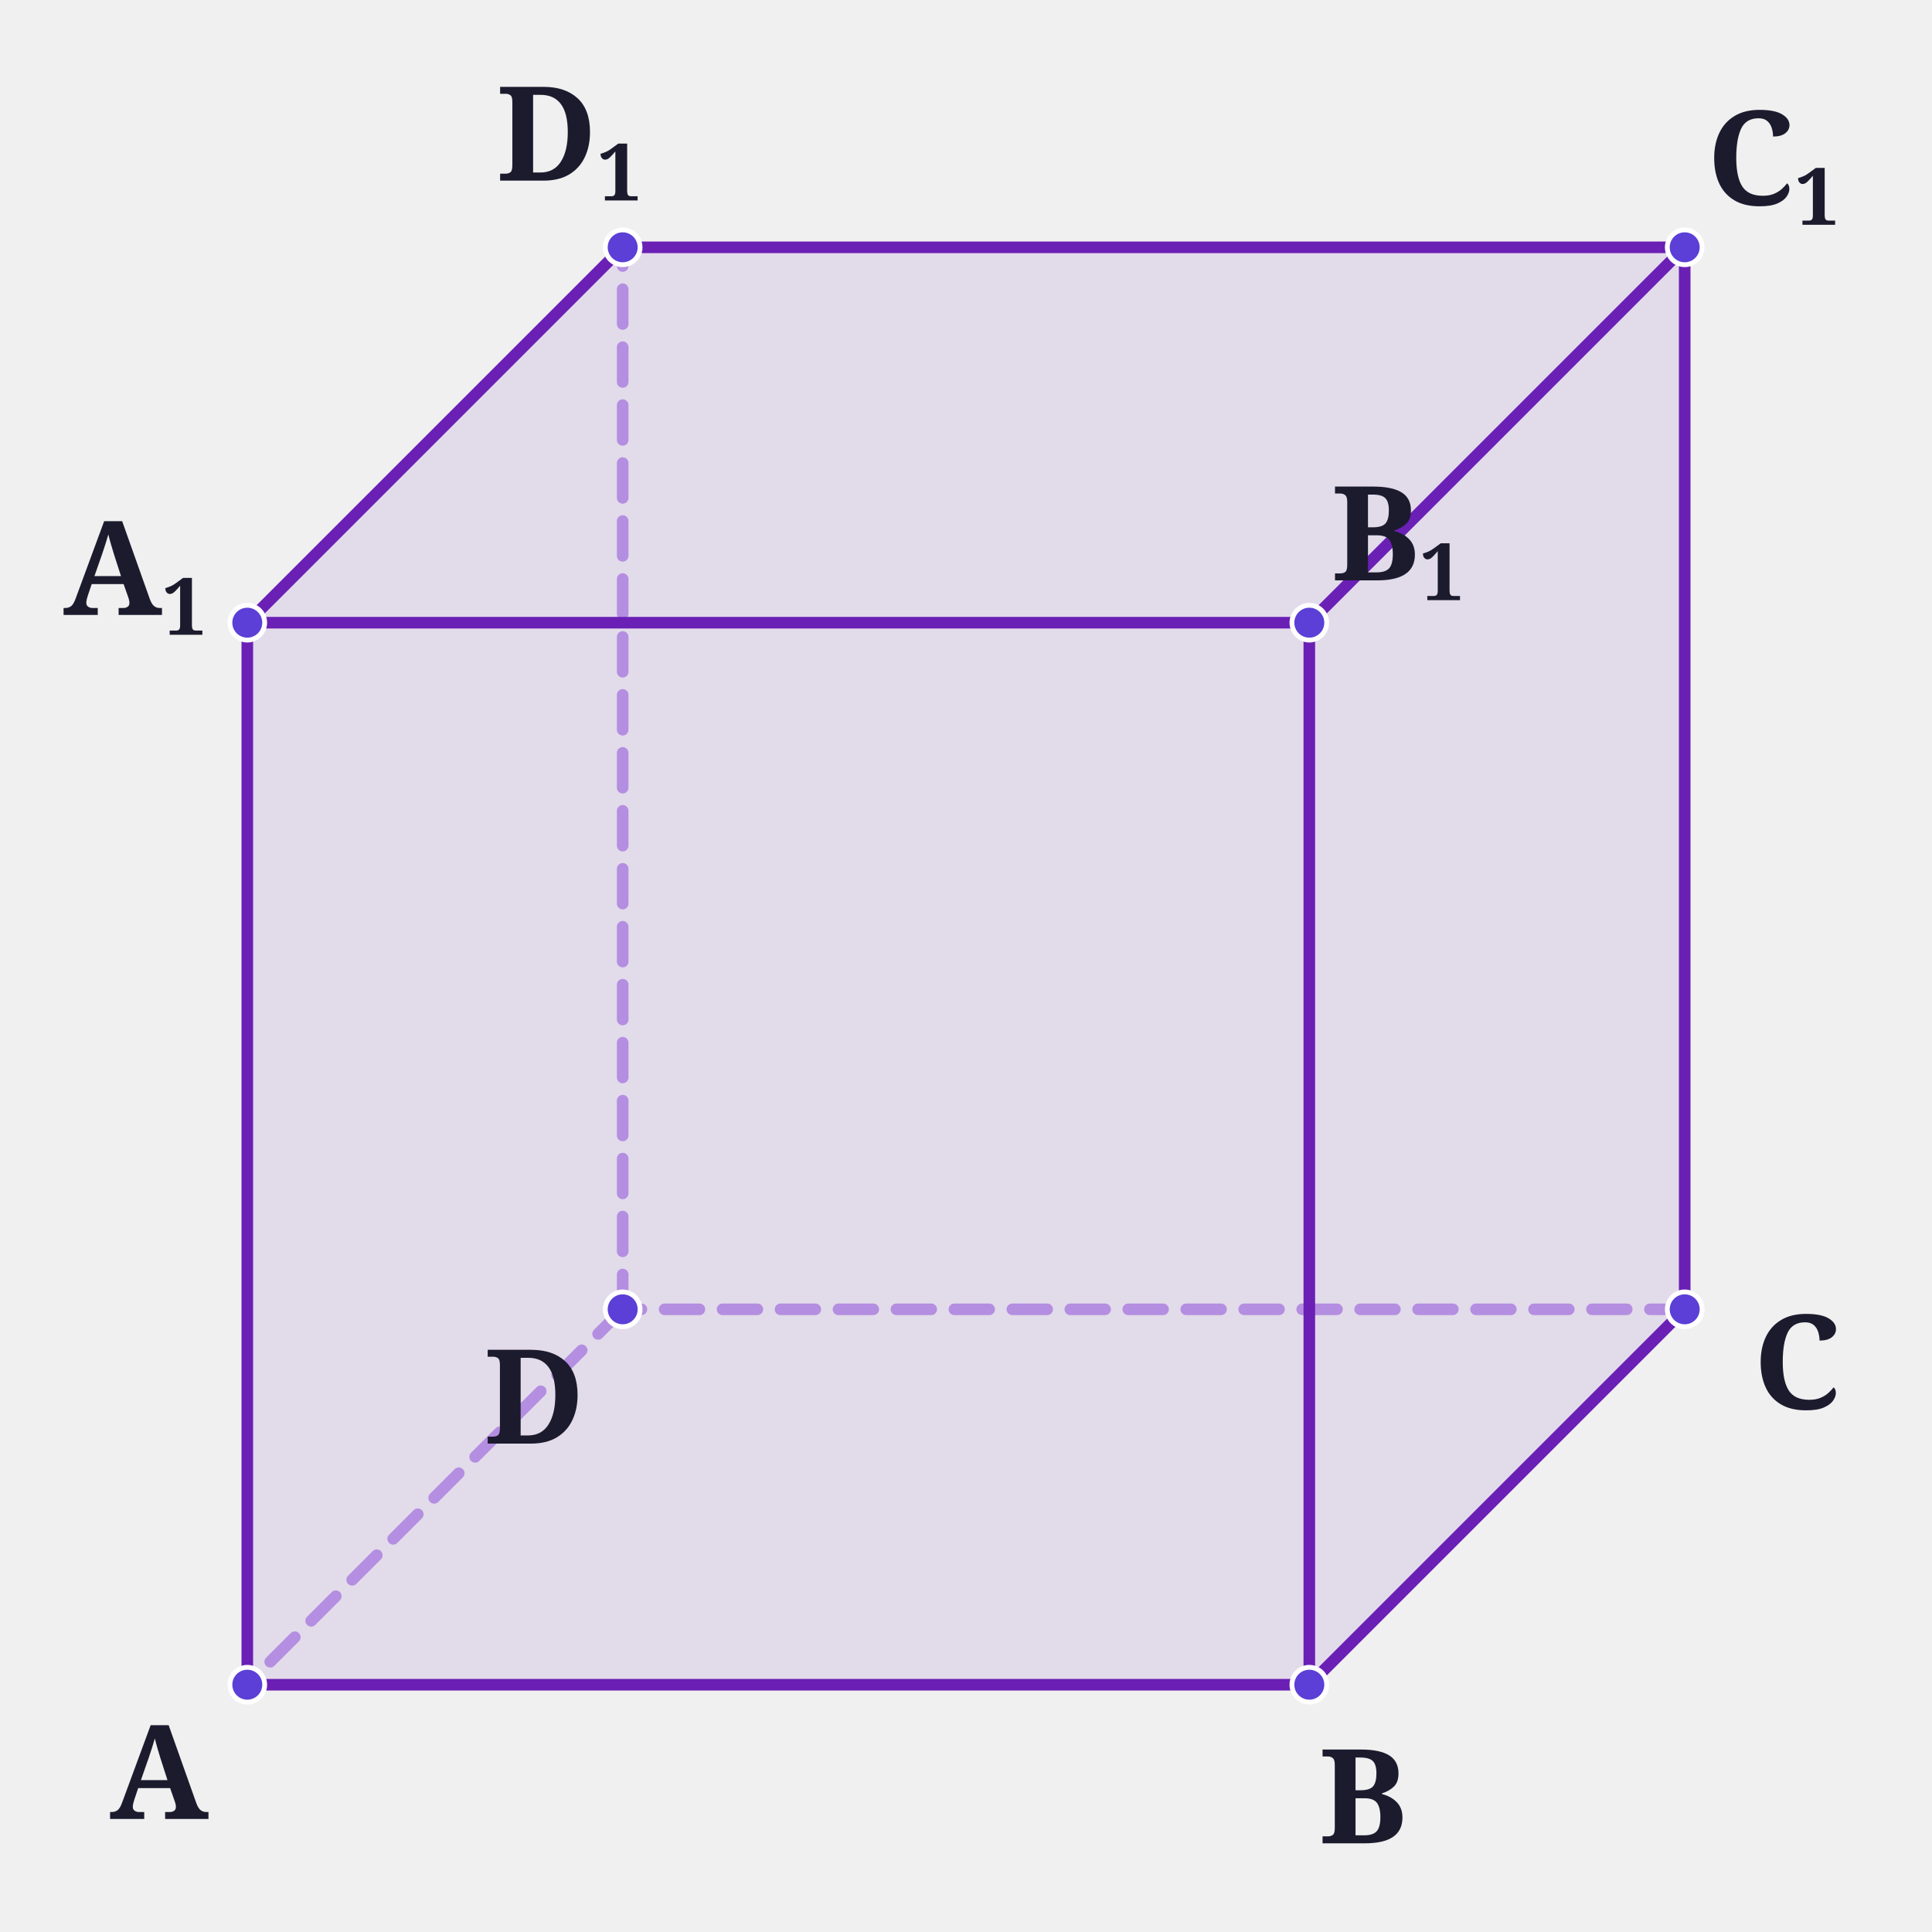
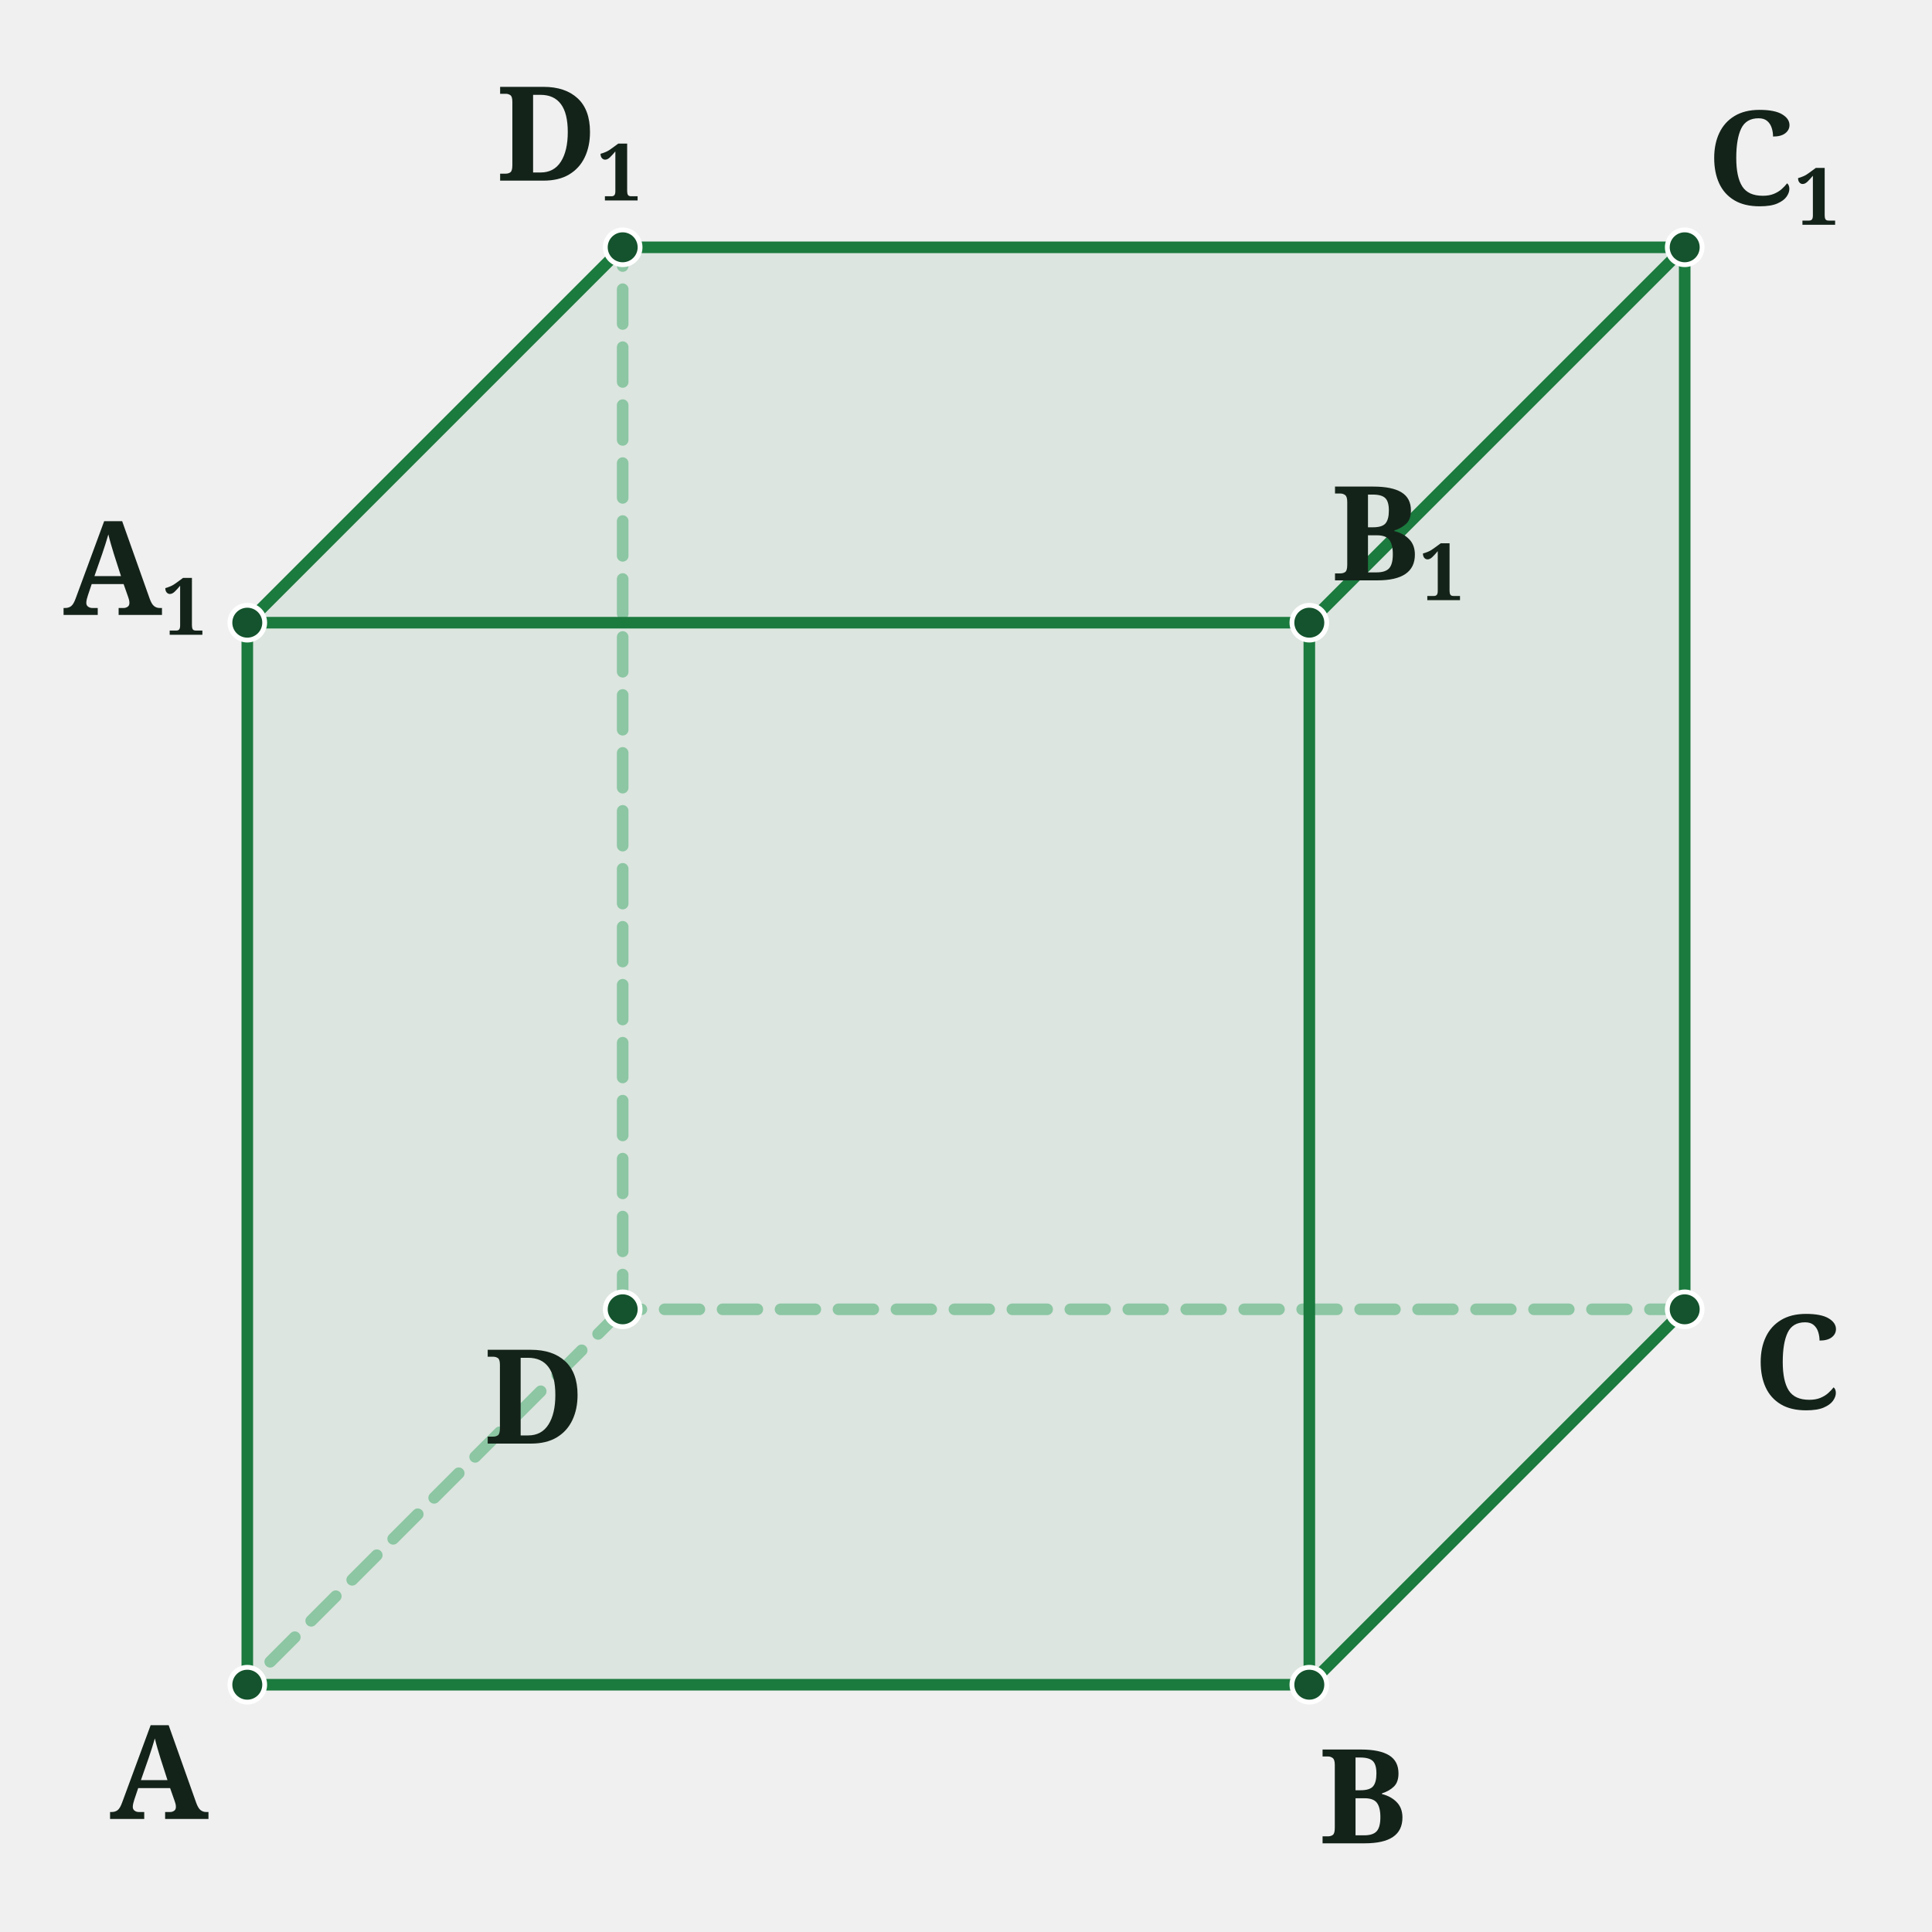
<svg xmlns="http://www.w3.org/2000/svg" viewBox="0 0 1000 1000" width="1000" height="1000">
-   <polygon points="128.0,322.3 322.3,128.0 872.0,128.0 872.0,677.7 677.7,872.0 128.0,872.0" fill="#6a1fb5" fill-opacity="0.1" stroke="none" />
-   <line x1="872.0" y1="677.7" x2="322.3" y2="677.7" stroke="#b48ee0" stroke-width="6" stroke-dasharray="18,12" stroke-linecap="round" />
-   <line x1="322.3" y1="677.7" x2="128.0" y2="872.0" stroke="#b48ee0" stroke-width="6" stroke-dasharray="18,12" stroke-linecap="round" />
-   <line x1="322.3" y1="677.7" x2="322.3" y2="128.0" stroke="#b48ee0" stroke-width="6" stroke-dasharray="18,12" stroke-linecap="round" />
-   <line x1="128.0" y1="872.0" x2="677.7" y2="872.0" stroke="#6a1fb5" stroke-width="6" stroke-linecap="round" />
-   <line x1="128.0" y1="322.3" x2="677.7" y2="322.3" stroke="#6a1fb5" stroke-width="6" stroke-linecap="round" />
-   <line x1="128.0" y1="872.0" x2="128.0" y2="322.3" stroke="#6a1fb5" stroke-width="6" stroke-linecap="round" />
-   <line x1="677.7" y1="872.0" x2="872.0" y2="677.7" stroke="#6a1fb5" stroke-width="6" stroke-linecap="round" />
-   <line x1="677.7" y1="322.3" x2="872.0" y2="128.0" stroke="#6a1fb5" stroke-width="6" stroke-linecap="round" />
-   <line x1="677.7" y1="872.0" x2="677.7" y2="322.3" stroke="#6a1fb5" stroke-width="6" stroke-linecap="round" />
-   <line x1="872.0" y1="128.0" x2="322.3" y2="128.0" stroke="#6a1fb5" stroke-width="6" stroke-linecap="round" />
-   <line x1="872.0" y1="677.7" x2="872.0" y2="128.0" stroke="#6a1fb5" stroke-width="6" stroke-linecap="round" />
-   <line x1="322.3" y1="128.0" x2="128.0" y2="322.3" stroke="#6a1fb5" stroke-width="6" stroke-linecap="round" />
-   <circle cx="872.0" cy="128.0" r="9" fill="#5b3fd6" stroke="#fff" stroke-width="2.5" />
-   <circle cx="677.7" cy="872.0" r="9" fill="#5b3fd6" stroke="#fff" stroke-width="2.5" />
-   <circle cx="128.0" cy="322.3" r="9" fill="#5b3fd6" stroke="#fff" stroke-width="2.5" />
-   <circle cx="872.0" cy="677.7" r="9" fill="#5b3fd6" stroke="#fff" stroke-width="2.5" />
-   <circle cx="128.0" cy="872.0" r="9" fill="#5b3fd6" stroke="#fff" stroke-width="2.5" />
-   <circle cx="322.3" cy="128.0" r="9" fill="#5b3fd6" stroke="#fff" stroke-width="2.5" />
-   <circle cx="322.3" cy="677.7" r="9" fill="#5b3fd6" stroke="#fff" stroke-width="2.5" />
-   <circle cx="677.7" cy="322.3" r="9" fill="#5b3fd6" stroke="#fff" stroke-width="2.5" />
-   <text x="82.3" y="941.5" font-family="Lora, Georgia, serif" font-weight="700" font-size="68" fill="#1c1b2e" text-anchor="middle">A</text>
-   <text x="69.7" y="318.3" font-family="Lora, Georgia, serif" font-weight="700" font-size="68" fill="#1c1b2e" text-anchor="middle">A<tspan font-size="41" baseline-shift="-25%">1</tspan>
+   <polygon points="128.0,322.3 322.3,128.0 872.0,128.0 872.0,677.7 677.7,872.0 128.0,872.0" fill="#1B7A3E" fill-opacity="0.09" stroke="none" />
+   <line x1="872.0" y1="677.7" x2="322.3" y2="677.7" stroke="#8CC6A3" stroke-width="6" stroke-dasharray="18,12" stroke-linecap="round" />
+   <line x1="322.3" y1="677.7" x2="128.0" y2="872.0" stroke="#8CC6A3" stroke-width="6" stroke-dasharray="18,12" stroke-linecap="round" />
+   <line x1="322.3" y1="677.7" x2="322.3" y2="128.0" stroke="#8CC6A3" stroke-width="6" stroke-dasharray="18,12" stroke-linecap="round" />
+   <line x1="128.0" y1="872.0" x2="677.7" y2="872.0" stroke="#1B7A3E" stroke-width="6" stroke-linecap="round" />
+   <line x1="128.0" y1="322.3" x2="677.7" y2="322.3" stroke="#1B7A3E" stroke-width="6" stroke-linecap="round" />
+   <line x1="128.0" y1="872.0" x2="128.0" y2="322.3" stroke="#1B7A3E" stroke-width="6" stroke-linecap="round" />
+   <line x1="677.7" y1="872.0" x2="872.0" y2="677.7" stroke="#1B7A3E" stroke-width="6" stroke-linecap="round" />
+   <line x1="677.7" y1="322.3" x2="872.0" y2="128.0" stroke="#1B7A3E" stroke-width="6" stroke-linecap="round" />
+   <line x1="677.7" y1="872.0" x2="677.7" y2="322.3" stroke="#1B7A3E" stroke-width="6" stroke-linecap="round" />
+   <line x1="872.0" y1="128.0" x2="322.3" y2="128.0" stroke="#1B7A3E" stroke-width="6" stroke-linecap="round" />
+   <line x1="872.0" y1="677.7" x2="872.0" y2="128.0" stroke="#1B7A3E" stroke-width="6" stroke-linecap="round" />
+   <line x1="322.3" y1="128.0" x2="128.0" y2="322.3" stroke="#1B7A3E" stroke-width="6" stroke-linecap="round" />
+   <circle cx="128.0" cy="872.0" r="9" fill="#14532D" stroke="#fff" stroke-width="2.5" />
+   <circle cx="128.0" cy="322.3" r="9" fill="#14532D" stroke="#fff" stroke-width="2.5" />
+   <circle cx="677.7" cy="872.0" r="9" fill="#14532D" stroke="#fff" stroke-width="2.5" />
+   <circle cx="677.7" cy="322.3" r="9" fill="#14532D" stroke="#fff" stroke-width="2.5" />
+   <circle cx="872.0" cy="677.7" r="9" fill="#14532D" stroke="#fff" stroke-width="2.5" />
+   <circle cx="872.0" cy="128.0" r="9" fill="#14532D" stroke="#fff" stroke-width="2.5" />
+   <circle cx="322.3" cy="677.7" r="9" fill="#14532D" stroke="#fff" stroke-width="2.5" />
+   <circle cx="322.3" cy="128.0" r="9" fill="#14532D" stroke="#fff" stroke-width="2.5" />
+   <text x="82.3" y="941.5" font-family="Lora, Georgia, serif" font-weight="700" font-size="68" fill="#14231A" text-anchor="middle">A</text>
+   <text x="69.7" y="318.3" font-family="Lora, Georgia, serif" font-weight="700" font-size="68" fill="#14231A" text-anchor="middle">A<tspan font-size="41" baseline-shift="-25%">1</tspan>
  </text>
-   <text x="705.5" y="954.1" font-family="Lora, Georgia, serif" font-weight="700" font-size="68" fill="#1c1b2e" text-anchor="middle">B</text>
-   <text x="723.4" y="300.4" font-family="Lora, Georgia, serif" font-weight="700" font-size="68" fill="#1c1b2e" text-anchor="middle">B<tspan font-size="41" baseline-shift="-25%">1</tspan>
+   <text x="705.5" y="954.1" font-family="Lora, Georgia, serif" font-weight="700" font-size="68" fill="#14231A" text-anchor="middle">B</text>
+   <text x="723.4" y="300.4" font-family="Lora, Georgia, serif" font-weight="700" font-size="68" fill="#14231A" text-anchor="middle">B<tspan font-size="41" baseline-shift="-25%">1</tspan>
  </text>
-   <text x="930.3" y="729.3" font-family="Lora, Georgia, serif" font-weight="700" font-size="68" fill="#1c1b2e" text-anchor="middle">C</text>
-   <text x="917.7" y="106.1" font-family="Lora, Georgia, serif" font-weight="700" font-size="68" fill="#1c1b2e" text-anchor="middle">C<tspan font-size="41" baseline-shift="-25%">1</tspan>
+   <text x="930.3" y="729.3" font-family="Lora, Georgia, serif" font-weight="700" font-size="68" fill="#14231A" text-anchor="middle">C</text>
+   <text x="917.7" y="106.1" font-family="Lora, Georgia, serif" font-weight="700" font-size="68" fill="#14231A" text-anchor="middle">C<tspan font-size="41" baseline-shift="-25%">1</tspan>
  </text>
-   <text x="276.6" y="747.2" font-family="Lora, Georgia, serif" font-weight="700" font-size="68" fill="#1c1b2e" text-anchor="middle">D</text>
-   <text x="294.5" y="93.5" font-family="Lora, Georgia, serif" font-weight="700" font-size="68" fill="#1c1b2e" text-anchor="middle">D<tspan font-size="41" baseline-shift="-25%">1</tspan>
+   <text x="276.6" y="747.2" font-family="Lora, Georgia, serif" font-weight="700" font-size="68" fill="#14231A" text-anchor="middle">D</text>
+   <text x="294.5" y="93.5" font-family="Lora, Georgia, serif" font-weight="700" font-size="68" fill="#14231A" text-anchor="middle">D<tspan font-size="41" baseline-shift="-25%">1</tspan>
  </text>
</svg>
